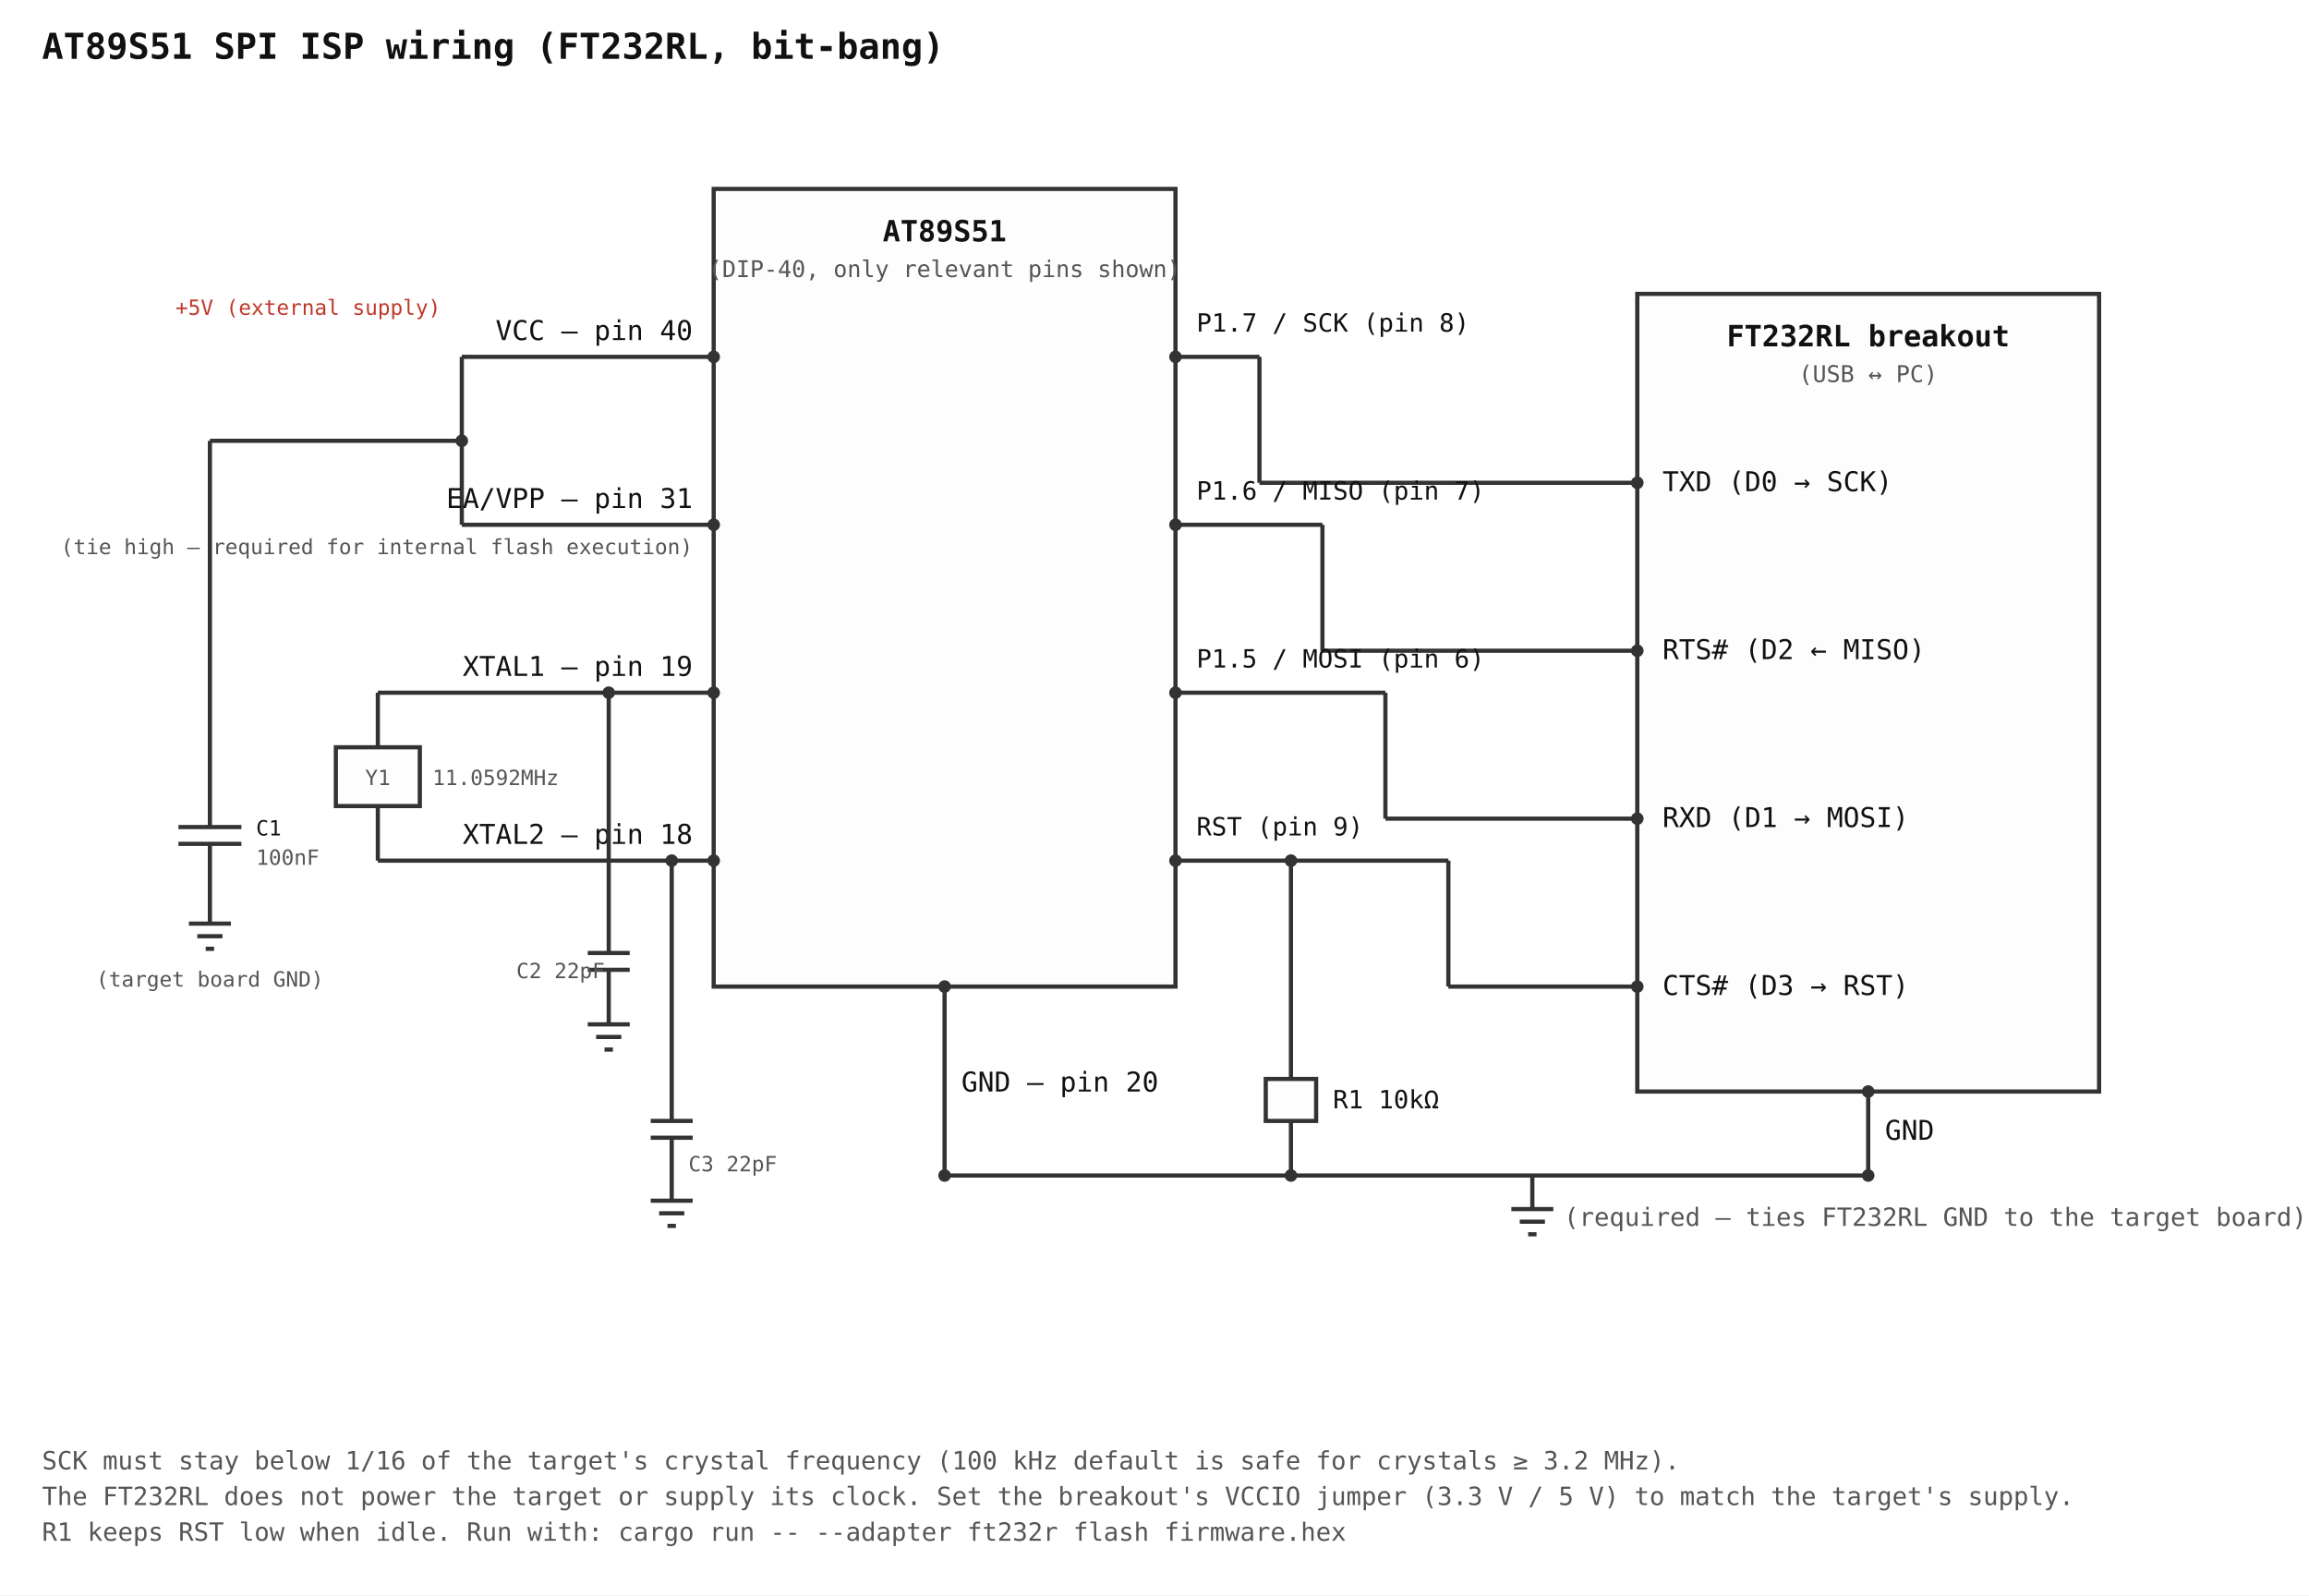
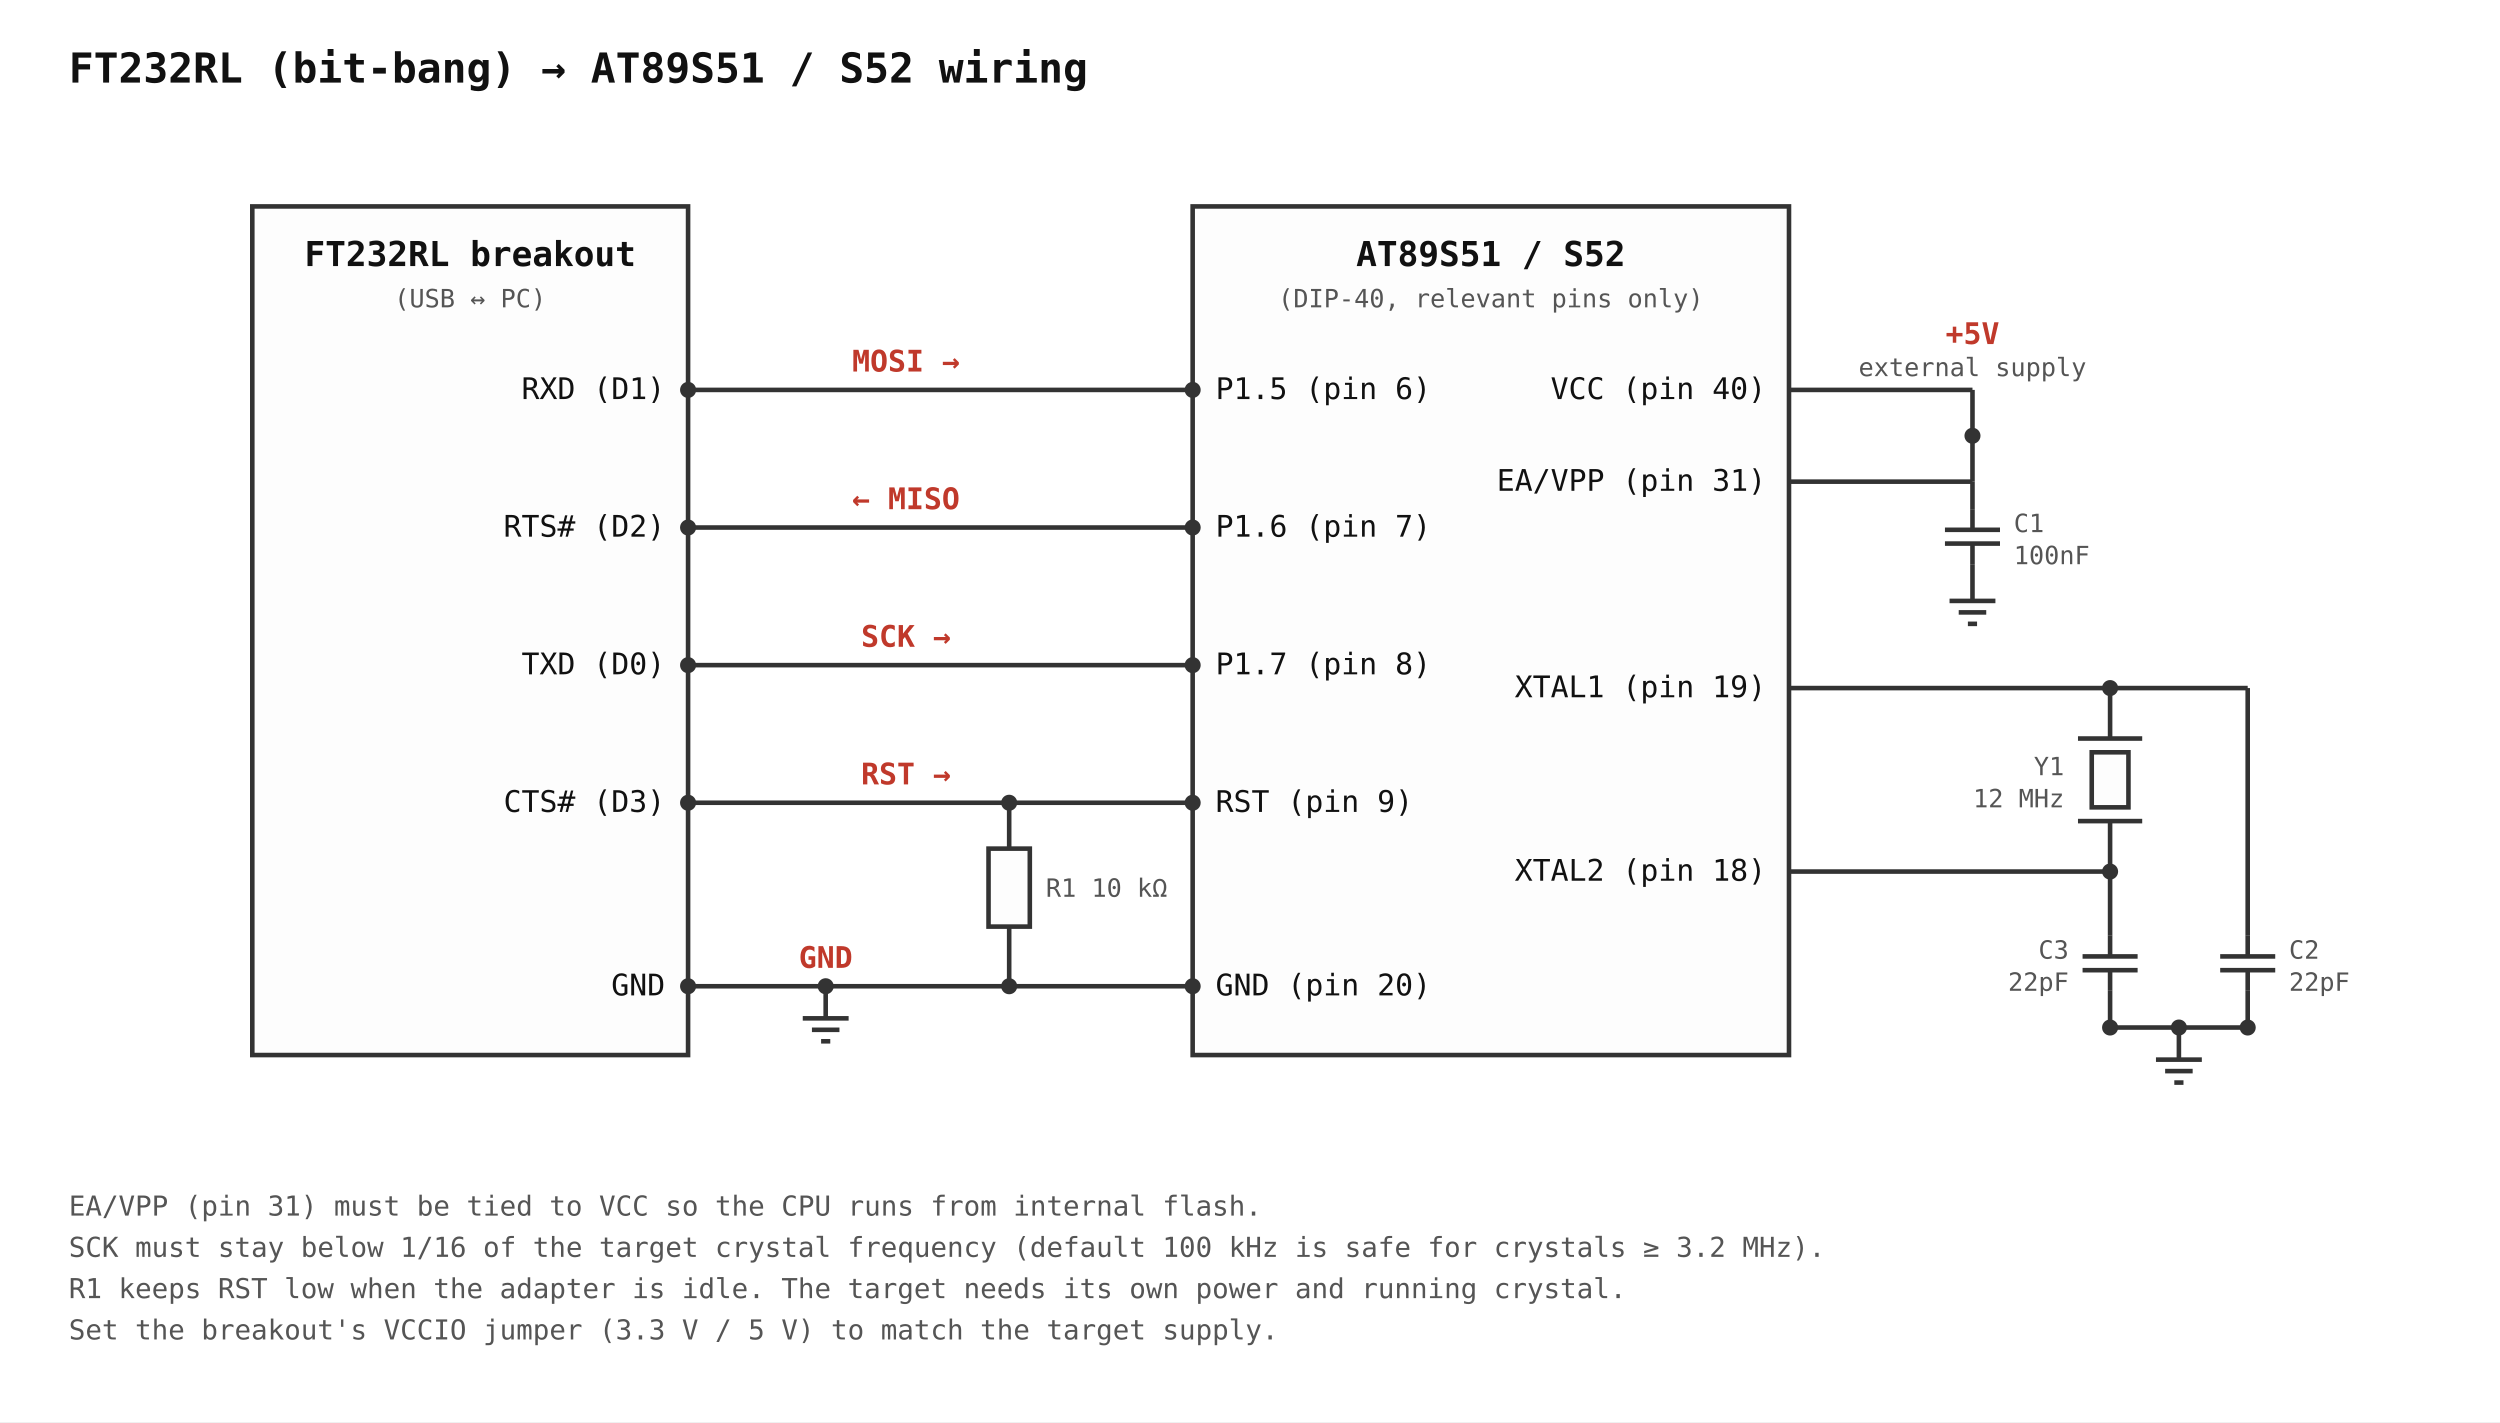
- <svg xmlns="http://www.w3.org/2000/svg" viewBox="0 0 1100 760" font-family="Menlo, Consolas, monospace">
-   <rect x="0" y="0" width="1100" height="760" fill="#ffffff" />
+ <svg xmlns="http://www.w3.org/2000/svg" viewBox="0 0 1090 620" font-family="Menlo, Consolas, monospace">
  <style>
-     .wire { stroke:#333; stroke-width:2; fill:none; }
-     .chip { fill:#fdfdfd; stroke:#333; stroke-width:2; }
-     .pinlabel { font-size:13px; fill:#111; }
-     .rightlabel { font-size:12px; fill:#111; }
-     .caption { font-size:12px; fill:#555; }
-     .smallnote { font-size:10px; fill:#555; }
-     .complabel { font-size:10px; fill:#111; }
-     .title { font-size:17px; fill:#111; font-weight:bold; }
-     .boxtitle { font-size:14px; fill:#111; font-weight:bold; }
-     .boxcaption { font-size:11px; fill:#555; }
-     .dot { fill:#333; }
-     .netlabel { font-size:10px; fill:#c0392b; }
-   </style>
-   <text x="20" y="28" class="title">AT89S51 SPI ISP wiring (FT232RL, bit-bang)</text>
-   <rect x="340" y="90" width="220" height="380" class="chip" />
-   <text x="450" y="115" text-anchor="middle" class="boxtitle">AT89S51</text>
-   <text x="450" y="132" text-anchor="middle" class="boxcaption">(DIP-40, only relevant pins shown)</text>
-   <text x="210" y="150" text-anchor="end" class="netlabel">+5V (external supply)</text>
-   <line x1="220" y1="170" x2="220" y2="250" class="wire" />
-   <line x1="220" y1="170" x2="340" y2="170" class="wire" />
-   <circle cx="340" cy="170" r="3" class="dot" />
-   <text x="330" y="162" text-anchor="end" class="pinlabel">VCC — pin 40</text>
-   <line x1="220" y1="250" x2="340" y2="250" class="wire" />
-   <circle cx="340" cy="250" r="3" class="dot" />
-   <text x="330" y="242" text-anchor="end" class="pinlabel">EA/VPP — pin 31</text>
-   <text x="330" y="264" text-anchor="end" class="smallnote">(tie high — required for internal flash execution)</text>
-   <circle cx="220" cy="210" r="3" class="dot" />
-   <line x1="220" y1="210" x2="100" y2="210" class="wire" />
-   <line x1="100" y1="210" x2="100" y2="394" class="wire" />
-   <line x1="85" y1="394" x2="115" y2="394" class="wire" />
-   <line x1="85" y1="402" x2="115" y2="402" class="wire" />
-   <line x1="100" y1="402" x2="100" y2="440" class="wire" />
-   <line x1="90" y1="440" x2="110" y2="440" class="wire" />
-   <line x1="94" y1="446" x2="106" y2="446" class="wire" />
-   <line x1="98" y1="452" x2="102" y2="452" class="wire" />
-   <text x="122" y="398" class="complabel">C1</text>
-   <text x="122" y="412" class="smallnote">100nF</text>
-   <text x="100" y="470" text-anchor="middle" class="smallnote">(target board GND)</text>
-   <line x1="180" y1="330" x2="340" y2="330" class="wire" />
-   <circle cx="340" cy="330" r="3" class="dot" />
-   <text x="330" y="322" text-anchor="end" class="pinlabel">XTAL1 — pin 19</text>
-   <line x1="180" y1="410" x2="340" y2="410" class="wire" />
-   <circle cx="340" cy="410" r="3" class="dot" />
-   <text x="330" y="402" text-anchor="end" class="pinlabel">XTAL2 — pin 18</text>
-   <line x1="180" y1="330" x2="180" y2="356" class="wire" />
-   <line x1="180" y1="384" x2="180" y2="410" class="wire" />
-   <rect x="160" y="356" width="40" height="28" fill="#fdfdfd" stroke="#333" stroke-width="2" />
-   <text x="180" y="374" text-anchor="middle" class="smallnote">Y1</text>
-   <text x="206" y="374" class="smallnote">11.0592MHz</text>
-   <circle cx="290" cy="330" r="3" class="dot" />
-   <line x1="290" y1="330" x2="290" y2="454" class="wire" />
-   <line x1="280" y1="454" x2="300" y2="454" class="wire" />
-   <line x1="280" y1="462" x2="300" y2="462" class="wire" />
-   <line x1="290" y1="462" x2="290" y2="488" class="wire" />
-   <line x1="280" y1="488" x2="300" y2="488" class="wire" />
-   <line x1="284" y1="494" x2="296" y2="494" class="wire" />
-   <line x1="288" y1="500" x2="292" y2="500" class="wire" />
-   <text x="246" y="466" class="smallnote">C2 22pF</text>
-   <circle cx="320" cy="410" r="3" class="dot" />
-   <line x1="320" y1="410" x2="320" y2="534" class="wire" />
-   <line x1="310" y1="534" x2="330" y2="534" class="wire" />
-   <line x1="310" y1="542" x2="330" y2="542" class="wire" />
-   <line x1="320" y1="542" x2="320" y2="572" class="wire" />
-   <line x1="310" y1="572" x2="330" y2="572" class="wire" />
-   <line x1="314" y1="578" x2="326" y2="578" class="wire" />
-   <line x1="318" y1="584" x2="322" y2="584" class="wire" />
-   <text x="328" y="558" class="smallnote">C3 22pF</text>
-   <line x1="450" y1="470" x2="450" y2="560" class="wire" />
-   <circle cx="450" cy="470" r="3" class="dot" />
-   <text x="458" y="520" class="pinlabel">GND — pin 20</text>
-   <circle cx="560" cy="170" r="3" class="dot" />
-   <line x1="560" y1="170" x2="600" y2="170" class="wire" />
-   <line x1="600" y1="170" x2="600" y2="230" class="wire" />
-   <line x1="600" y1="230" x2="780" y2="230" class="wire" />
-   <text x="570" y="158" class="rightlabel">P1.7 / SCK (pin 8)</text>
-   <circle cx="560" cy="250" r="3" class="dot" />
-   <line x1="560" y1="250" x2="630" y2="250" class="wire" />
-   <line x1="630" y1="250" x2="630" y2="310" class="wire" />
-   <line x1="630" y1="310" x2="780" y2="310" class="wire" />
-   <text x="570" y="238" class="rightlabel">P1.6 / MISO (pin 7)</text>
-   <circle cx="560" cy="330" r="3" class="dot" />
-   <line x1="560" y1="330" x2="660" y2="330" class="wire" />
-   <line x1="660" y1="330" x2="660" y2="390" class="wire" />
-   <line x1="660" y1="390" x2="780" y2="390" class="wire" />
-   <text x="570" y="318" class="rightlabel">P1.5 / MOSI (pin 6)</text>
-   <circle cx="560" cy="410" r="3" class="dot" />
-   <line x1="560" y1="410" x2="690" y2="410" class="wire" />
-   <line x1="690" y1="410" x2="690" y2="470" class="wire" />
-   <line x1="690" y1="470" x2="780" y2="470" class="wire" />
-   <text x="570" y="398" class="rightlabel">RST (pin 9)</text>
-   <circle cx="615" cy="410" r="3" class="dot" />
-   <line x1="615" y1="410" x2="615" y2="514" class="wire" />
-   <rect x="603" y="514" width="24" height="20" fill="#fdfdfd" stroke="#333" stroke-width="2" />
-   <line x1="615" y1="534" x2="615" y2="560" class="wire" />
-   <text x="635" y="528" class="rightlabel">R1 10kΩ</text>
-   <rect x="780" y="140" width="220" height="380" class="chip" />
-   <text x="890" y="165" text-anchor="middle" class="boxtitle">FT232RL breakout</text>
-   <text x="890" y="182" text-anchor="middle" class="boxcaption">(USB ↔ PC)</text>
-   <circle cx="780" cy="230" r="3" class="dot" />
-   <text x="792" y="234" class="pinlabel">TXD (D0 → SCK)</text>
-   <circle cx="780" cy="310" r="3" class="dot" />
-   <text x="792" y="314" class="pinlabel">RTS# (D2 ← MISO)</text>
-   <circle cx="780" cy="390" r="3" class="dot" />
-   <text x="792" y="394" class="pinlabel">RXD (D1 → MOSI)</text>
-   <circle cx="780" cy="470" r="3" class="dot" />
-   <text x="792" y="474" class="pinlabel">CTS# (D3 → RST)</text>
-   <line x1="890" y1="520" x2="890" y2="560" class="wire" />
-   <circle cx="890" cy="520" r="3" class="dot" />
-   <text x="898" y="543" class="pinlabel">GND</text>
-   <line x1="450" y1="560" x2="890" y2="560" class="wire" />
-   <circle cx="450" cy="560" r="3" class="dot" />
-   <circle cx="615" cy="560" r="3" class="dot" />
-   <circle cx="890" cy="560" r="3" class="dot" />
-   <line x1="730" y1="560" x2="730" y2="576" class="wire" />
-   <line x1="720" y1="576" x2="740" y2="576" class="wire" />
-   <line x1="724" y1="582" x2="736" y2="582" class="wire" />
-   <line x1="728" y1="588" x2="732" y2="588" class="wire" />
-   <text x="745" y="584" class="caption">(required — ties FT232RL GND to the target board)</text>
-   <text x="20" y="700" class="caption">SCK must stay below 1/16 of the target's crystal frequency (100 kHz default is safe for crystals ≥ 3.2 MHz).</text>
-   <text x="20" y="717" class="caption">The FT232RL does not power the target or supply its clock. Set the breakout's VCCIO jumper (3.3 V / 5 V) to match the target's supply.</text>
-   <text x="20" y="734" class="caption">R1 keeps RST low when idle. Run with: cargo run -- --adapter ft232r flash firmware.hex</text>
+  .wire{stroke:#333;stroke-width:2;fill:none}
+  .box{fill:#fdfdfd;stroke:#333;stroke-width:2}
+  .dot{fill:#333}
+  .pin{font-size:13px;fill:#111}
+  .sig{font-size:13px;fill:#c0392b;font-weight:bold}
+  .small{font-size:11px;fill:#555}
+  .title{font-size:18px;font-weight:bold;fill:#111}
+  .box-title{font-size:15px;font-weight:bold;fill:#111}
+  .note{font-size:12px;fill:#555}
+ </style>
+   <rect width="1090" height="620" fill="#ffffff" />
+   <text x="30" y="36" class="title">FT232RL (bit-bang) → AT89S51 / S52 wiring</text>
+   <rect x="110" y="90" width="190" height="370" class="box" />
+   <text x="205" y="116" text-anchor="middle" class="box-title">FT232RL breakout</text>
+   <text x="205" y="134" text-anchor="middle" class="small">(USB ↔ PC)</text>
+   <rect x="520" y="90" width="260" height="370" class="box" />
+   <text x="650" y="116" text-anchor="middle" class="box-title">AT89S51 / S52</text>
+   <text x="650" y="134" text-anchor="middle" class="small">(DIP-40, relevant pins only)</text>
+   <line x1="300" y1="170" x2="520" y2="170" class="wire" />
+   <circle cx="300" cy="170" r="3.5" class="dot" />
+   <circle cx="520" cy="170" r="3.5" class="dot" />
+   <text x="290" y="174" text-anchor="end" class="pin">RXD (D1)</text>
+   <text x="530" y="174" class="pin">P1.5 (pin 6)</text>
+   <text x="395" y="162" text-anchor="middle" class="sig">MOSI →</text>
+   <line x1="300" y1="230" x2="520" y2="230" class="wire" />
+   <circle cx="300" cy="230" r="3.5" class="dot" />
+   <circle cx="520" cy="230" r="3.5" class="dot" />
+   <text x="290" y="234" text-anchor="end" class="pin">RTS# (D2)</text>
+   <text x="530" y="234" class="pin">P1.6 (pin 7)</text>
+   <text x="395" y="222" text-anchor="middle" class="sig">← MISO</text>
+   <line x1="300" y1="290" x2="520" y2="290" class="wire" />
+   <circle cx="300" cy="290" r="3.5" class="dot" />
+   <circle cx="520" cy="290" r="3.5" class="dot" />
+   <text x="290" y="294" text-anchor="end" class="pin">TXD (D0)</text>
+   <text x="530" y="294" class="pin">P1.7 (pin 8)</text>
+   <text x="395" y="282" text-anchor="middle" class="sig">SCK →</text>
+   <line x1="300" y1="350" x2="520" y2="350" class="wire" />
+   <circle cx="300" cy="350" r="3.5" class="dot" />
+   <circle cx="520" cy="350" r="3.5" class="dot" />
+   <text x="290" y="354" text-anchor="end" class="pin">CTS# (D3)</text>
+   <text x="530" y="354" class="pin">RST (pin 9)</text>
+   <text x="395" y="342" text-anchor="middle" class="sig">RST →</text>
+   <circle cx="440" cy="350" r="3.5" class="dot" />
+   <line x1="440" y1="350" x2="440" y2="370" class="wire" />
+   <rect x="431" y="370" width="18" height="34" class="box" />
+   <text x="456" y="391" class="small">R1 10 kΩ</text>
+   <line x1="440" y1="404" x2="440" y2="430" class="wire" />
+   <circle cx="440" cy="430" r="3.5" class="dot" />
+   <line x1="780" y1="170" x2="860" y2="170" class="wire" />
+   <line x1="780" y1="210" x2="860" y2="210" class="wire" />
+   <line x1="860" y1="170" x2="860" y2="210" class="wire" />
+   <circle cx="860" cy="190" r="3.5" class="dot" />
+   <text x="770" y="174" text-anchor="end" class="pin">VCC (pin 40)</text>
+   <text x="770" y="214" text-anchor="end" class="pin">EA/VPP (pin 31)</text>
+   <line x1="860" y1="210" x2="860" y2="222" class="wire" />
+   <line x1="860" y1="222" x2="860" y2="231" class="wire" />
+   <line x1="848" y1="231" x2="872" y2="231" class="wire" />
+   <line x1="848" y1="237" x2="872" y2="237" class="wire" />
+   <line x1="860" y1="237" x2="860" y2="246" class="wire" />
+   <text x="878" y="232" text-anchor="start" class="small">C1</text>
+   <text x="878" y="246" text-anchor="start" class="small">100nF</text>
+   <line x1="860" y1="246" x2="860" y2="262" class="wire" />
+   <line x1="850" y1="262" x2="870" y2="262" class="wire" />
+   <line x1="854" y1="267" x2="866" y2="267" class="wire" />
+   <line x1="858" y1="272" x2="862" y2="272" class="wire" />
+   <text x="860" y="150" text-anchor="middle" class="sig">+5V</text>
+   <text x="860" y="164" text-anchor="middle" class="small">external supply</text>
+   <line x1="780" y1="300" x2="980" y2="300" class="wire" />
+   <line x1="780" y1="380" x2="920" y2="380" class="wire" />
+   <text x="770" y="304" text-anchor="end" class="pin">XTAL1 (pin 19)</text>
+   <text x="770" y="384" text-anchor="end" class="pin">XTAL2 (pin 18)</text>
+   <circle cx="920" cy="300" r="3.5" class="dot" />
+   <circle cx="920" cy="380" r="3.5" class="dot" />
+   <line x1="920" y1="300" x2="920" y2="322" class="wire" />
+   <line x1="920" y1="358" x2="920" y2="380" class="wire" />
+   <line x1="906" y1="322" x2="934" y2="322" class="wire" />
+   <line x1="906" y1="358" x2="934" y2="358" class="wire" />
+   <rect x="912" y="328" width="16" height="24" class="box" />
+   <text x="900" y="338" text-anchor="end" class="small">Y1</text>
+   <text x="900" y="352" text-anchor="end" class="small">12 MHz</text>
+   <line x1="980" y1="300" x2="980" y2="408" class="wire" />
+   <line x1="980" y1="408" x2="980" y2="417" class="wire" />
+   <line x1="968" y1="417" x2="992" y2="417" class="wire" />
+   <line x1="968" y1="423" x2="992" y2="423" class="wire" />
+   <line x1="980" y1="423" x2="980" y2="432" class="wire" />
+   <text x="998" y="418" text-anchor="start" class="small">C2</text>
+   <text x="998" y="432" text-anchor="start" class="small">22pF</text>
+   <line x1="980" y1="432" x2="980" y2="448" class="wire" />
+   <line x1="920" y1="380" x2="920" y2="408" class="wire" />
+   <line x1="920" y1="408" x2="920" y2="417" class="wire" />
+   <line x1="908" y1="417" x2="932" y2="417" class="wire" />
+   <line x1="908" y1="423" x2="932" y2="423" class="wire" />
+   <line x1="920" y1="423" x2="920" y2="432" class="wire" />
+   <text x="902" y="418" text-anchor="end" class="small">C3</text>
+   <text x="902" y="432" text-anchor="end" class="small">22pF</text>
+   <line x1="920" y1="432" x2="920" y2="448" class="wire" />
+   <line x1="920" y1="448" x2="980" y2="448" class="wire" />
+   <circle cx="980" cy="448" r="3.5" class="dot" />
+   <circle cx="920" cy="448" r="3.5" class="dot" />
+   <circle cx="950" cy="448" r="3.5" class="dot" />
+   <line x1="950" y1="448" x2="950" y2="462" class="wire" />
+   <line x1="940" y1="462" x2="960" y2="462" class="wire" />
+   <line x1="944" y1="467" x2="956" y2="467" class="wire" />
+   <line x1="948" y1="472" x2="952" y2="472" class="wire" />
+   <line x1="300" y1="430" x2="520" y2="430" class="wire" />
+   <circle cx="300" cy="430" r="3.5" class="dot" />
+   <circle cx="520" cy="430" r="3.5" class="dot" />
+   <text x="290" y="434" text-anchor="end" class="pin">GND</text>
+   <text x="530" y="434" class="pin">GND (pin 20)</text>
+   <text x="360" y="422" text-anchor="middle" class="sig">GND</text>
+   <circle cx="360" cy="430" r="3.5" class="dot" />
+   <line x1="360" y1="430" x2="360" y2="444" class="wire" />
+   <line x1="350" y1="444" x2="370" y2="444" class="wire" />
+   <line x1="354" y1="449" x2="366" y2="449" class="wire" />
+   <line x1="358" y1="454" x2="362" y2="454" class="wire" />
+   <text x="30" y="530" class="note">EA/VPP (pin 31) must be tied to VCC so the CPU runs from internal flash.</text>
+   <text x="30" y="548" class="note">SCK must stay below 1/16 of the target crystal frequency (default 100 kHz is safe for crystals ≥ 3.2 MHz).</text>
+   <text x="30" y="566" class="note">R1 keeps RST low when the adapter is idle. The target needs its own power and running crystal.</text>
+   <text x="30" y="584" class="note">Set the breakout's VCCIO jumper (3.3 V / 5 V) to match the target supply.</text>
</svg>
